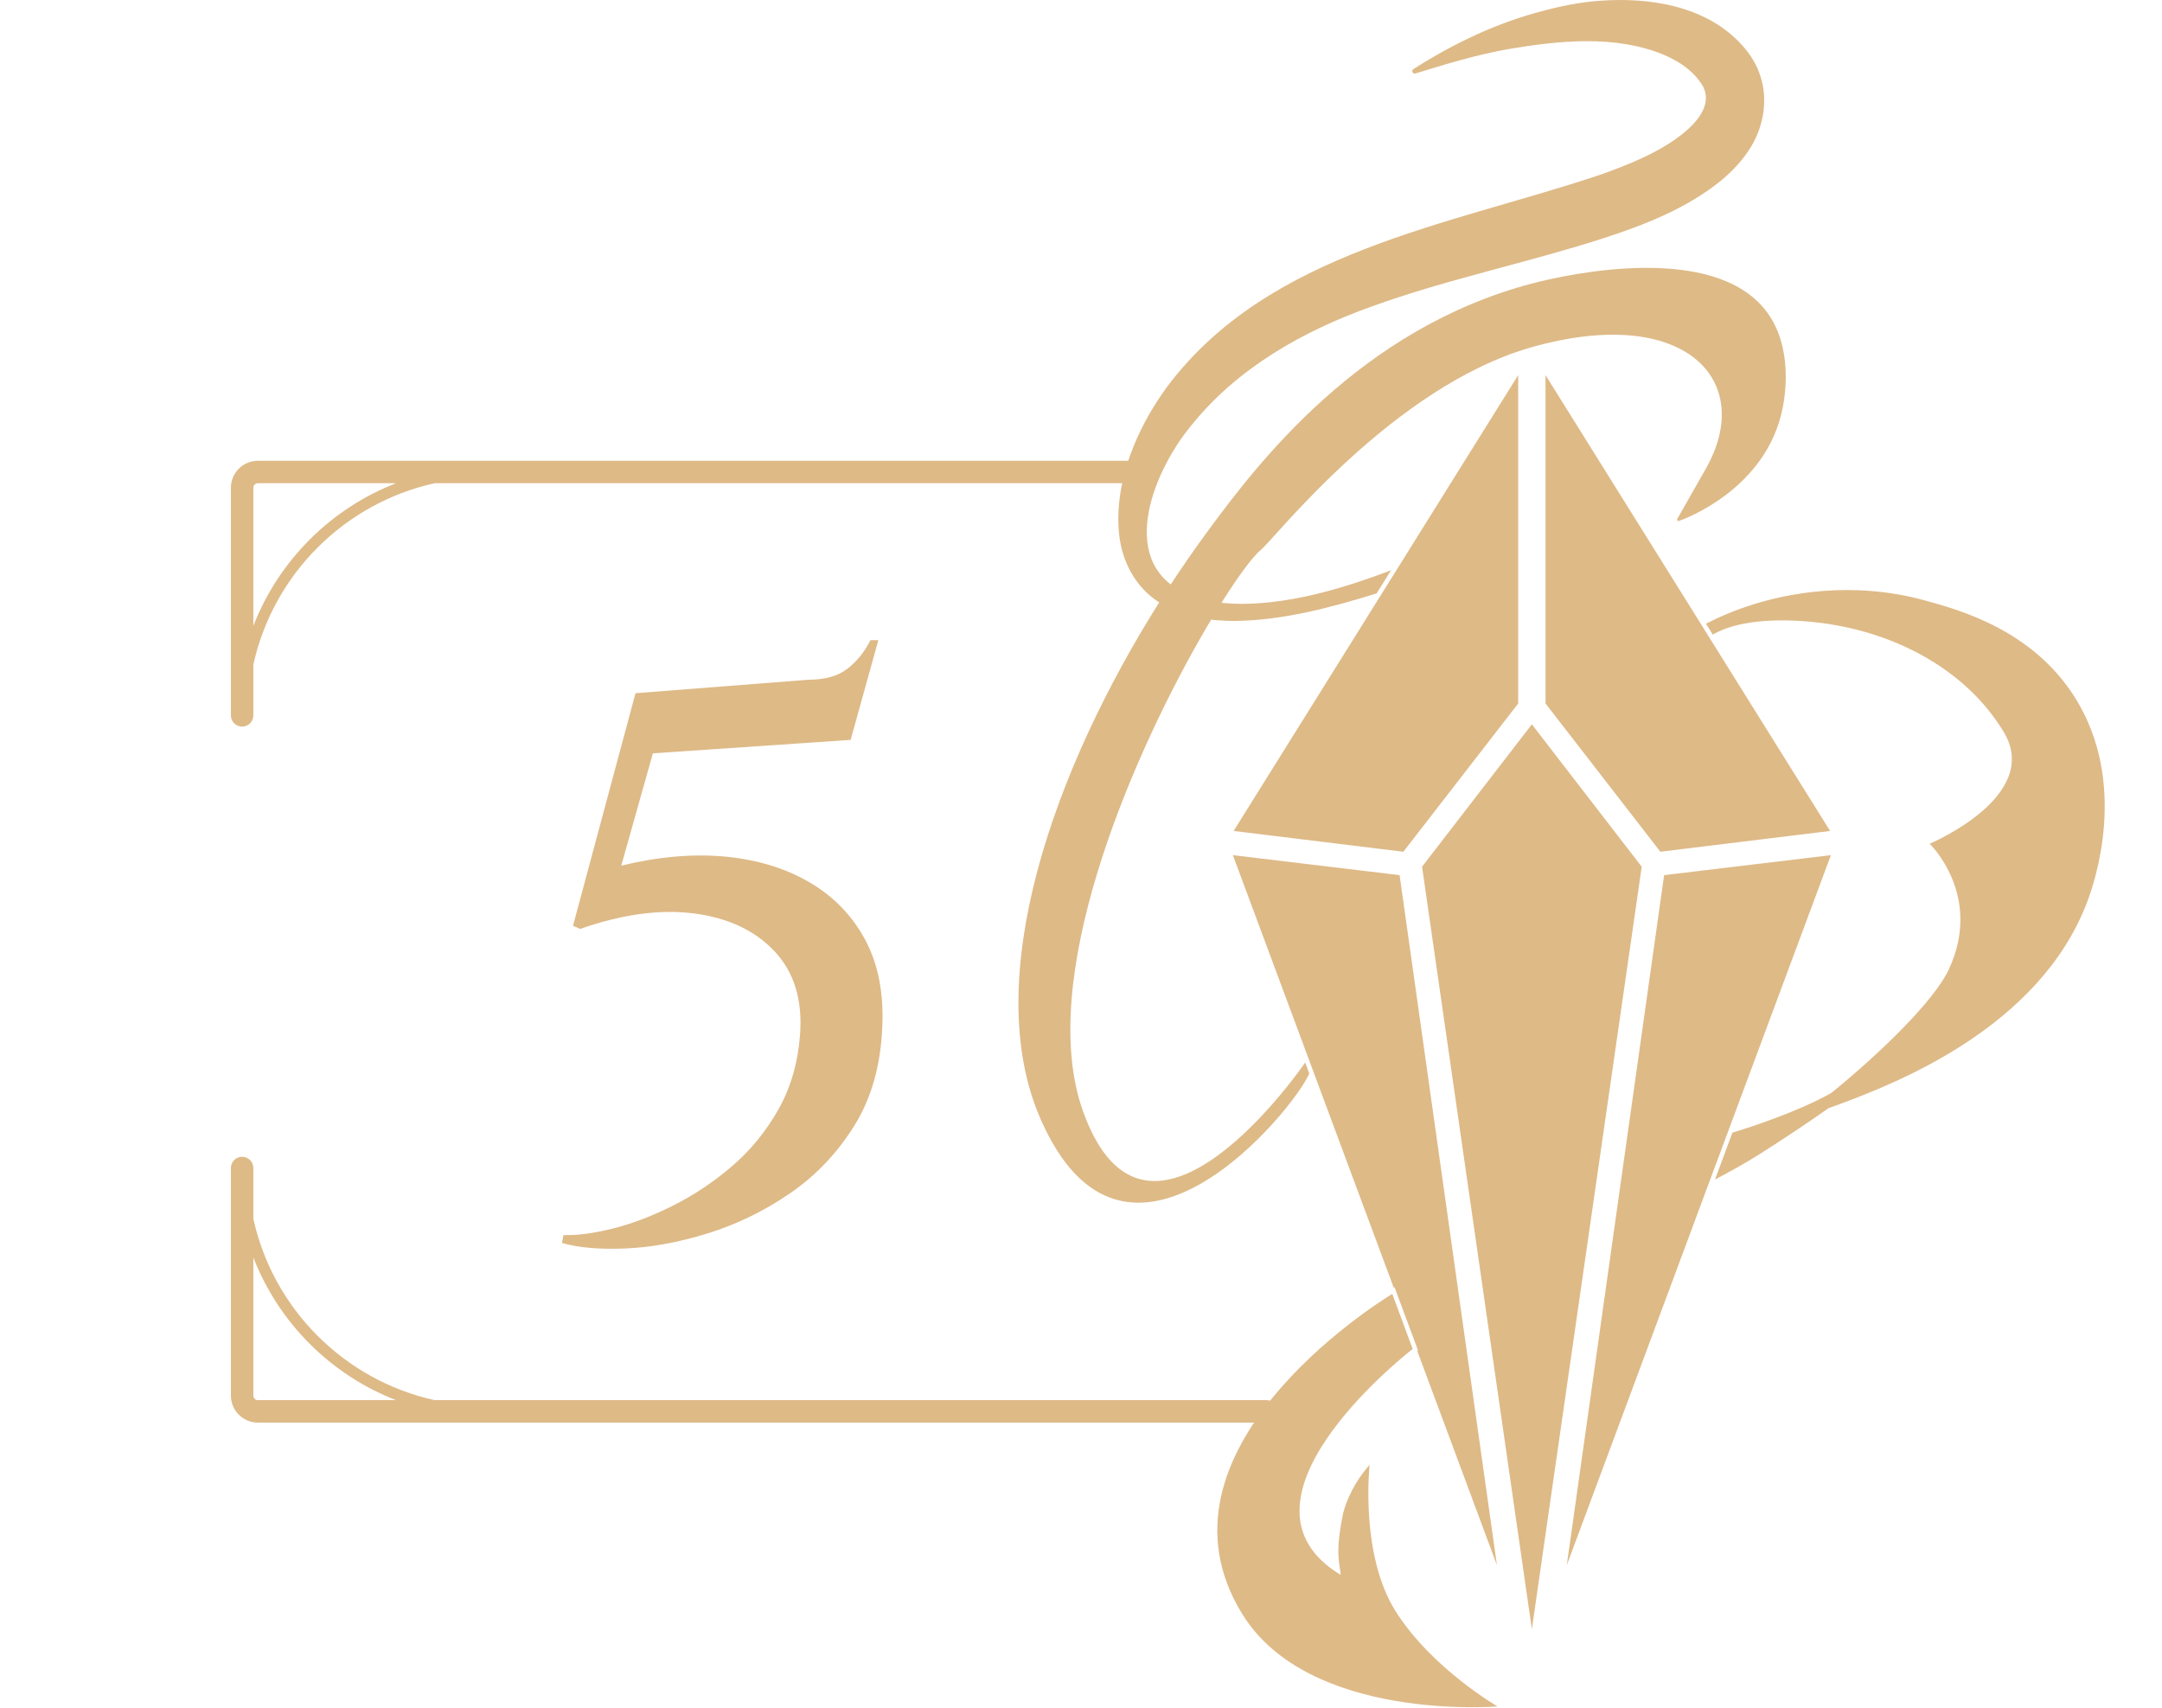
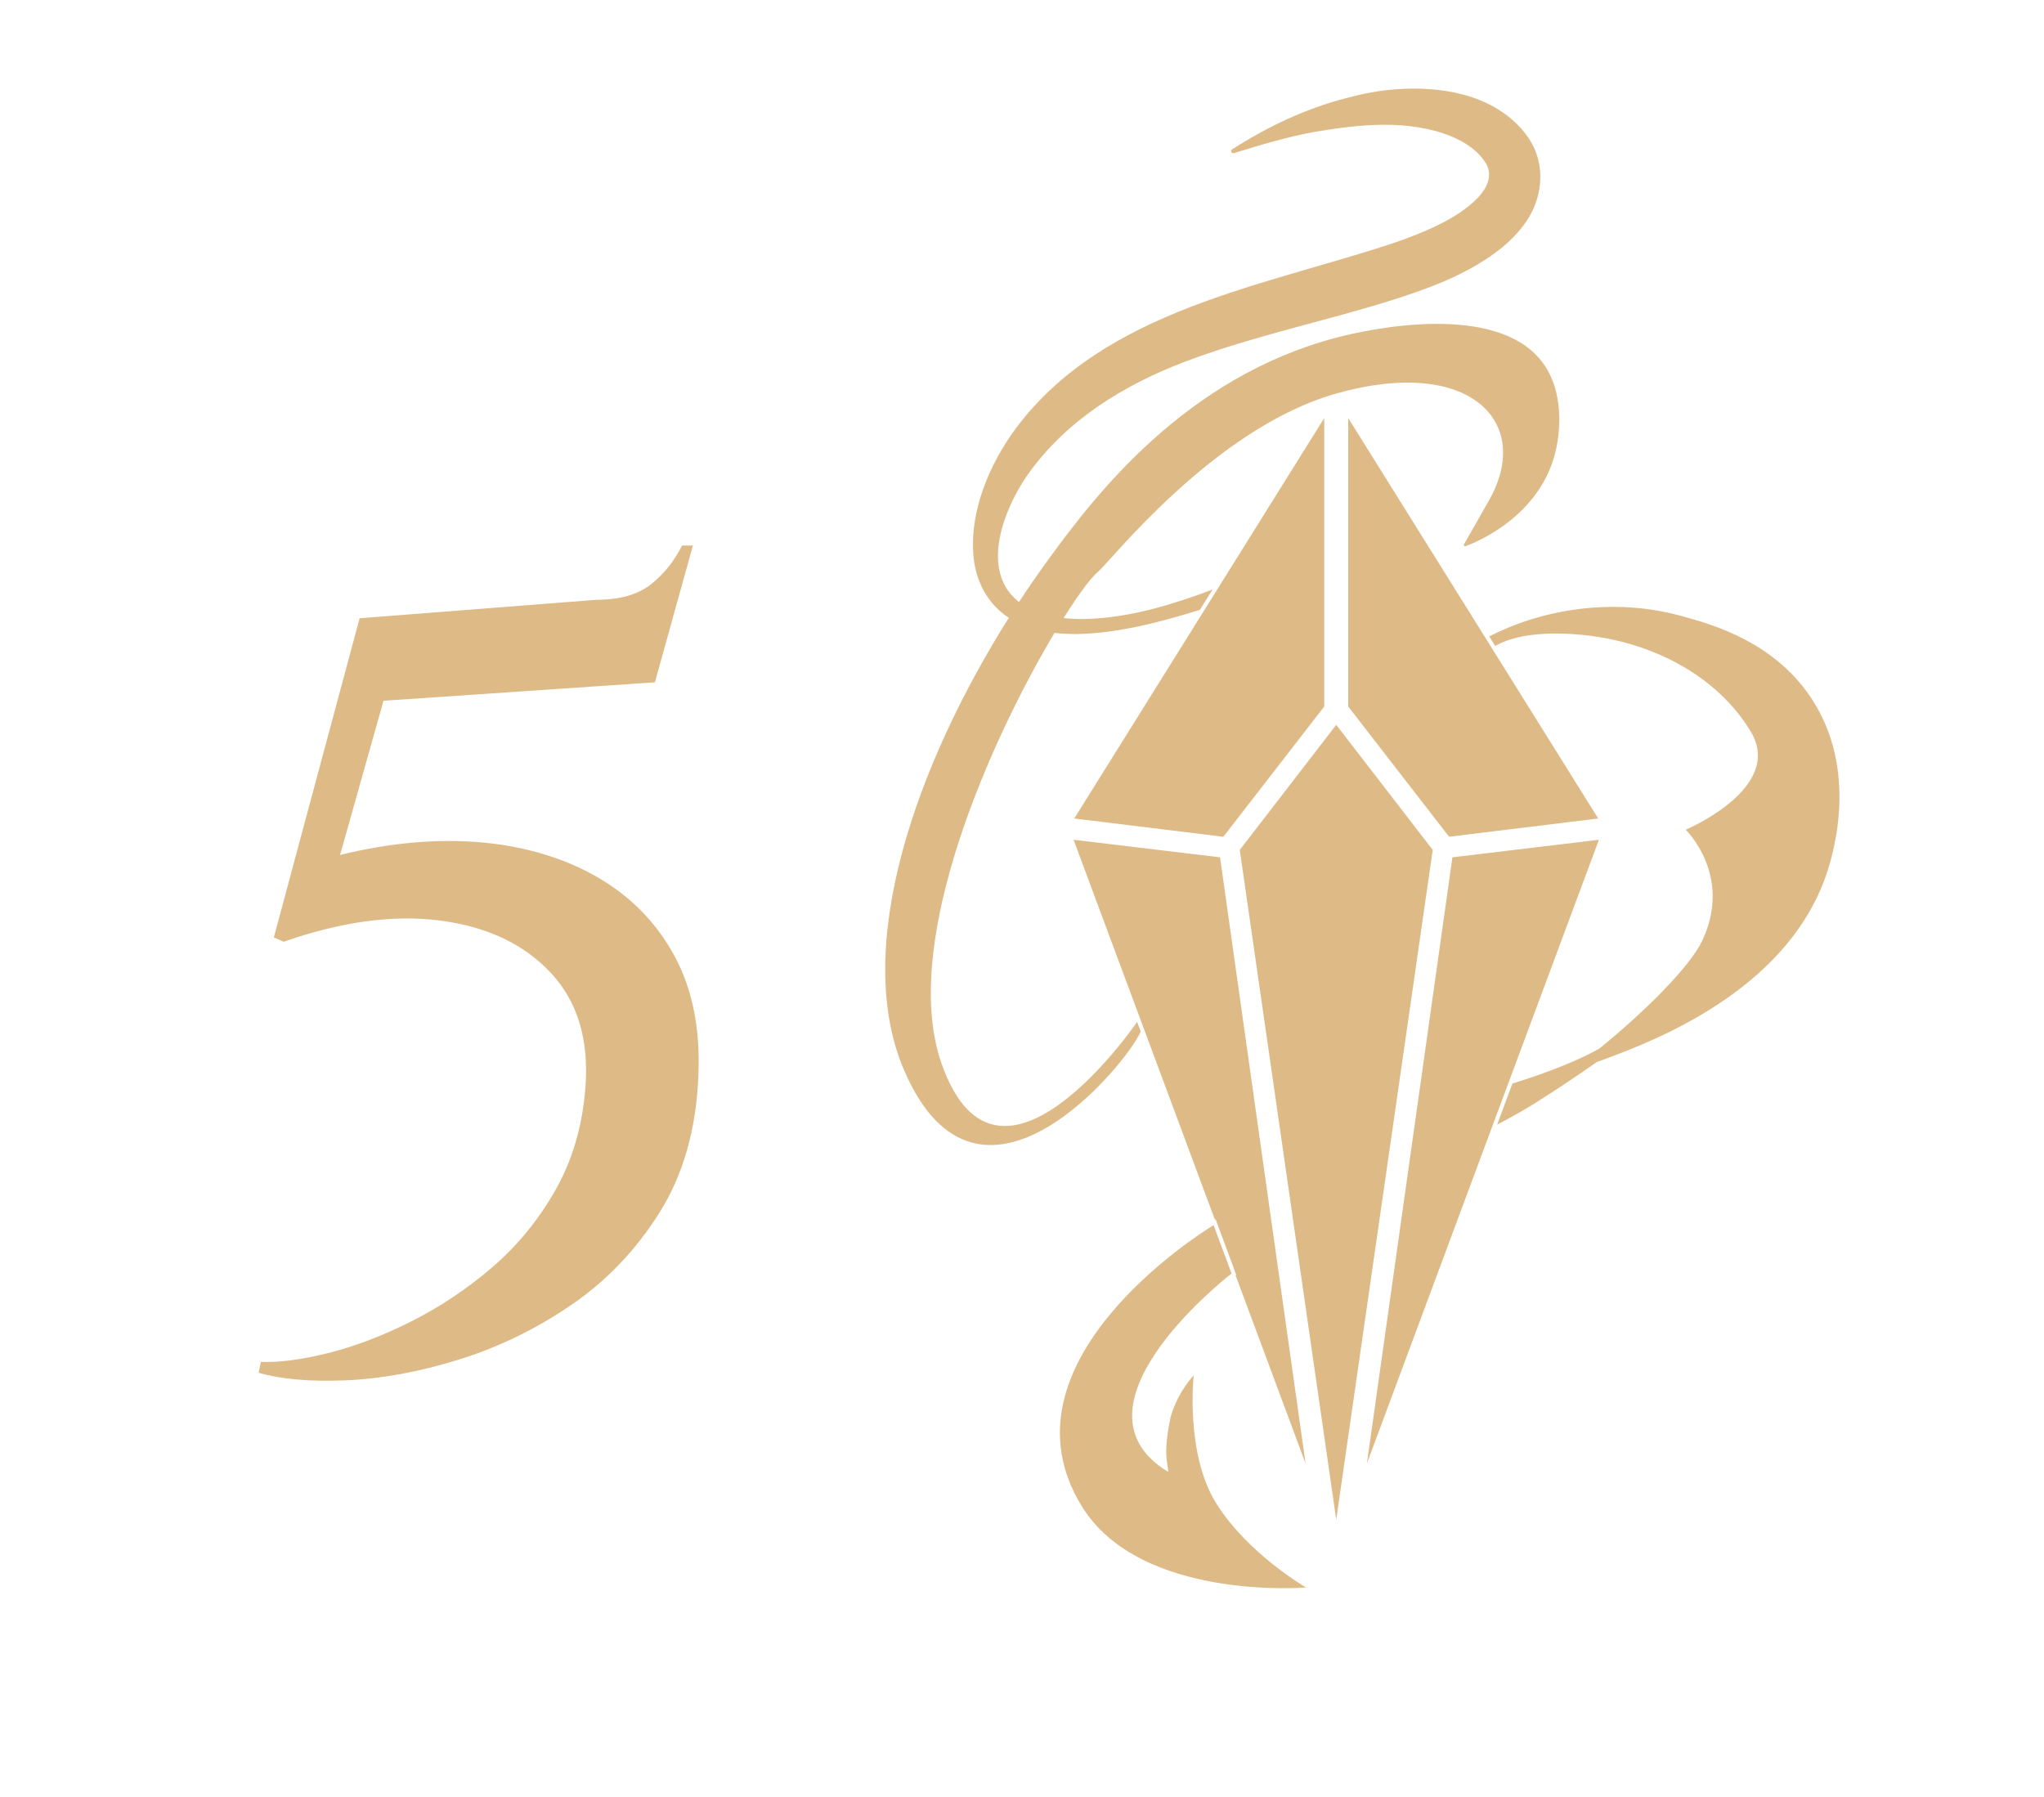
- <svg xmlns="http://www.w3.org/2000/svg" xmlns:ns1="https://www.affinity.studio/" width="100%" height="100%" viewBox="0 0 4955 3913" version="1.1" xml:space="preserve" style="fill-rule:evenodd;clip-rule:evenodd;stroke-linejoin:round;stroke-miterlimit:2;">
-   <g transform="matrix(1,0,0,1,-22593,0)">
-     <g id="Ether-Cost-5" ns1:id="Ether Cost 5" transform="matrix(4.398482,0,0,4.166667,22593.207,0)">
+ <svg xmlns="http://www.w3.org/2000/svg" xmlns:ns1="https://www.affinity.studio/" width="100%" height="100%" viewBox="0 0 3413 3000" version="1.1" xml:space="preserve" style="fill-rule:evenodd;clip-rule:evenodd;stroke-linejoin:round;stroke-miterlimit:2;">
+   <g transform="matrix(1,0,0,1,-24011,0)">
+     <g id="Ether-Cost-5" ns1:id="Ether Cost 5" transform="matrix(3.029259,0,0,3.194742,24011.177,0)">
      <rect x="0" y="0" width="1126.31" height="939.043" style="fill:none;" />
-       <clipPath id="_clip1">
-         <rect x="0" y="0" width="1126.31" height="939.043" />
-       </clipPath>
-       <g clip-path="url(#_clip1)">
-         <g id="_--5-Ether" ns1:id="+ 5 Ether" transform="matrix(0.947296,0,0,1,29.68028,0)">
-           <g id="Ether-Icon" ns1:id="Ether Icon" transform="matrix(1,0,0,1,936.9351,903.7052)">
-             <path d="M0,-861.776C-1.942,-868.034 -5.481,-873.707 -9.836,-878.56C-29.439,-900.576 -61.103,-905.357 -88.638,-903.256C-99.188,-902.499 -109.566,-900.413 -119.751,-897.674C-145.08,-891.157 -168.957,-879.692 -190.886,-865.684C-192.176,-864.855 -191.251,-862.831 -189.778,-863.282C-181.238,-865.881 -172.779,-868.538 -164.286,-870.825C-155.812,-873.155 -147.329,-875.126 -138.837,-876.68C-110.832,-881.375 -80.357,-884.636 -53.507,-873.731C-44.406,-869.904 -35.971,-864.198 -31.252,-855.566C-26.691,-845.481 -35.414,-835.981 -42.929,-830.002C-55.627,-819.903 -72.516,-813.088 -88.092,-807.588C-170.285,-779.942 -270.504,-765.638 -326.309,-691.007C-342.925,-668.439 -355.604,-638.794 -352.789,-610.209C-351.273,-594.768 -343.572,-580.295 -330.217,-572.042C-317.941,-564.374 -303.204,-562.149 -288.967,-562.14C-262.352,-562.528 -236.222,-569.524 -211.099,-577.312L-203.158,-590.034C-206.265,-588.855 -209.377,-587.709 -212.499,-586.596C-224.871,-582.199 -237.454,-578.353 -250.287,-575.591C-258.775,-573.802 -267.363,-572.474 -276.005,-571.898C-288.525,-571.049 -301.516,-571.63 -313.284,-576.118C-355.019,-592.331 -334.595,-643.287 -313.654,-668.938C-288.281,-700.967 -251.644,-721.721 -213.463,-735.244C-172.438,-750.096 -128.421,-759.121 -86.845,-772.5C-64.024,-779.923 -40.934,-788.804 -21.896,-804.188C-15.374,-809.587 -9.37,-815.898 -4.987,-823.269C1.774,-834.552 4.201,-848.919 0,-861.776M173.318,-519.536C149.988,-557.13 109.651,-568.188 90.49,-573.443C49.801,-584.596 14.423,-576.991 -3.798,-571.311C-14.033,-568.121 -22.797,-564.305 -29.949,-560.667L-26.194,-554.657C-18.617,-559.078 -3.888,-563.93 23.371,-562.049C70.49,-558.798 112.701,-536.358 133.888,-500.979C155.08,-465.607 93.081,-439.618 93.081,-439.618C93.081,-439.618 122.768,-411.101 103.484,-370.216C95.599,-353.5 67.06,-325.346 39.073,-302.593C21.077,-292.402 -4.665,-283.98 -15.399,-280.689L-24.985,-254.925C-17.044,-259.122 -8.975,-263.504 -0.838,-268.641C12.671,-277.175 25.441,-285.72 37.479,-294.171C38.984,-294.702 41.211,-295.486 44.037,-296.549C72.84,-307.36 153.648,-337.854 179.904,-408.051C183.659,-418.09 202.563,-472.406 173.318,-519.536M2.777,-733.094C-26.104,-769.865 -103.889,-753.496 -125.719,-747.743C-220.315,-722.818 -276.635,-648.99 -305.236,-609.857C-306.971,-607.484 -308.695,-605.089 -310.407,-602.677C-316.994,-593.404 -323.424,-583.84 -329.635,-574.053L-329.635,-574.047C-389.251,-480.139 -429.123,-365.42 -396.341,-289.095C-349.244,-179.462 -256.394,-293.745 -248.341,-312.895C-248.291,-313.018 -248.229,-313.158 -248.168,-313.309L-250.384,-319.258C-250.457,-319.174 -250.524,-319.09 -250.596,-319.006C-250.596,-319.006 -337.112,-192.467 -372.697,-292.727C-398.104,-364.312 -347.689,-482.624 -309.417,-550.342C-306.54,-555.429 -303.737,-560.231 -301.034,-564.702C-289.332,-584.092 -279.612,-597.349 -274.911,-601.116C-267.541,-607.025 -202.302,-691.078 -125.804,-712.729C-41.499,-736.591 -2.209,-694.374 -30.184,-645.638C-35.438,-636.483 -42.529,-623.959 -45.724,-618.301C-46.138,-617.568 -45.276,-616.779 -44.582,-617.255C-42.288,-618.038 3.466,-634.496 12.263,-679.45C13.152,-683.982 18.777,-712.724 2.777,-733.094M-200.517,-17.215C-220.495,-48.62 -214.966,-97.994 -214.966,-97.994C-219.437,-92.952 -225.985,-84.122 -229.499,-71.553C-234.301,-48.161 -231.212,-43.83 -230.893,-37.467C-296.697,-77.188 -198.738,-155.852 -191.675,-161.409C-191.412,-161.611 -191.278,-161.717 -191.278,-161.717L-202.498,-192.008C-202.498,-192.008 -202.655,-191.913 -202.951,-191.734C-211.586,-186.435 -340.128,-105.56 -285.085,-16.034C-248.436,43.581 -144.612,34.896 -144.612,34.896C-144.612,34.896 -180.533,14.185 -200.517,-17.215M-28.294,-553.347L-32.041,-559.362L-118.203,-697.37L-118.203,-516.761L-55.043,-435.21L38.319,-446.648L-28.294,-553.347ZM-52.971,-422.341L-106.518,-42.783L-27.308,-255.785L-17.718,-281.548L38.763,-433.336L-52.971,-422.341ZM-201.062,-588.723L-209,-576.003L-211.318,-572.329L-217.604,-562.221L-289.764,-446.648L-196.403,-435.21L-133.241,-516.761L-133.241,-697.37L-201.062,-588.723ZM-202.498,-192.008C-202.498,-192.008 -202.655,-191.913 -202.951,-191.734L-191.675,-161.409C-191.412,-161.611 -191.278,-161.717 -191.278,-161.717L-202.498,-192.008ZM-202.498,-192.008C-202.498,-192.008 -202.655,-191.913 -202.951,-191.734L-191.675,-161.409C-191.412,-161.611 -191.278,-161.717 -191.278,-161.717L-202.498,-192.008ZM-144.927,-42.783L-198.473,-422.341L-290.183,-433.336L-248.075,-320.129L-245.857,-314.163L-201.679,-195.385L-201.234,-195.656L-200.199,-192.87L-188.957,-162.572L-188.341,-160.895L-188.736,-160.575L-144.927,-42.783ZM-65.297,-426.975L-125.723,-7.603L-186.122,-426.975L-125.723,-505.298L-65.297,-426.975Z" style="fill:rgb(222,186,135);fill-rule:nonzero;" />
-           </g>
-           <g id="Inline-Frame" ns1:id="Inline Frame" transform="matrix(1,0,0,1,107.9718,268.284)">
-             <path d="M0,499.368L0,423.377C13.936,459.297 42.561,487.922 78.48,501.856L2.49,501.856C1.117,501.856 0,500.741 0,499.368M557.401,501.856L99.751,501.856C50.095,490.921 10.932,451.756 0,402.099L0,374.164C0,370.754 -2.764,367.989 -6.174,367.989C-9.584,367.989 -12.348,370.754 -12.348,374.164L-12.348,499.368C-12.348,507.549 -5.692,514.206 2.49,514.206L557.401,514.206C560.811,514.206 563.575,511.441 563.575,508.032C563.575,504.621 560.811,501.856 557.401,501.856M2.49,-2.49L78.48,-2.49C42.561,11.446 13.936,40.071 0,75.991L0,0C0,-1.373 1.117,-2.49 2.49,-2.49M-6.174,131.379C-2.764,131.379 0,128.614 0,125.205L0,97.269C10.932,47.612 50.095,8.446 99.751,-2.49L487.083,-2.49C490.493,-2.49 493.257,-5.254 493.257,-8.664C493.257,-12.073 490.493,-14.838 487.083,-14.838L2.49,-14.838C-5.692,-14.838 -12.348,-8.182 -12.348,0L-12.348,125.205C-12.348,128.614 -9.584,131.379 -6.174,131.379" style="fill:rgb(222,186,135);fill-rule:nonzero;" />
-           </g>
-           <g id="_5" ns1:id="5" transform="matrix(1,0,0,1,436.5124,632.4734)">
-             <path d="M0,-225.511L-108.768,-218.115L-126.171,-156.334C-105.872,-161.263 -86.946,-162.928 -69.394,-161.338C-51.848,-159.74 -36.403,-155.097 -23.059,-147.415C-9.721,-139.727 0.578,-129.21 7.832,-115.872C15.078,-102.528 18.273,-86.43 17.403,-67.579C16.533,-46.403 11.38,-28.273 1.958,-13.195C-7.471,1.89 -19.292,14.289 -33.5,24.004C-47.715,33.725 -62.8,41.04 -78.748,45.975C-94.703,50.904 -109.788,53.657 -123.996,54.241C-138.21,54.819 -149.814,53.806 -158.802,51.196L-157.932,46.845C-150.685,47.131 -141.766,45.975 -131.174,43.365C-120.59,40.754 -109.496,36.553 -97.891,30.747C-86.294,24.949 -75.417,17.695 -65.261,8.994C-55.111,0.292 -46.627,-10.075 -39.809,-22.114C-32.997,-34.147 -29.007,-47.851 -27.844,-63.229C-26.396,-82.372 -31.04,-97.667 -41.767,-109.129C-52.501,-120.584 -67.219,-127.545 -85.927,-130.012C-104.635,-132.473 -125.593,-129.645 -148.795,-121.528L-152.71,-123.269L-118.34,-251.18L-23.494,-258.577C-14.214,-258.577 -6.961,-260.602 -1.74,-264.668C3.481,-268.726 7.683,-273.947 10.877,-280.33L15.228,-280.33L0,-225.511Z" style="fill:rgb(222,186,135);fill-rule:nonzero;" />
-           </g>
+       <g id="_--5-Ether" ns1:id="+ 5 Ether" transform="matrix(1.375474,0,0,1.304226,-239.4716,-174.1422)">
+         <g id="Ether-Icon" ns1:id="Ether Icon" transform="matrix(0.64,0,0,0.64,790.0075,747.3992)">
+           <path d="M0,-861.776C-1.942,-868.034 -5.481,-873.707 -9.836,-878.56C-29.439,-900.576 -61.103,-905.357 -88.638,-903.256C-99.188,-902.499 -109.566,-900.413 -119.751,-897.674C-145.08,-891.157 -168.957,-879.692 -190.886,-865.684C-192.176,-864.855 -191.251,-862.831 -189.778,-863.282C-181.238,-865.881 -172.779,-868.538 -164.286,-870.825C-155.812,-873.155 -147.329,-875.126 -138.837,-876.68C-110.832,-881.375 -80.357,-884.636 -53.507,-873.731C-44.406,-869.904 -35.971,-864.198 -31.252,-855.566C-26.691,-845.481 -35.414,-835.981 -42.929,-830.002C-55.627,-819.903 -72.516,-813.088 -88.092,-807.588C-170.285,-779.942 -270.504,-765.638 -326.309,-691.007C-342.925,-668.439 -355.604,-638.794 -352.789,-610.209C-351.273,-594.768 -343.572,-580.295 -330.217,-572.042C-317.941,-564.374 -303.204,-562.149 -288.967,-562.14C-262.352,-562.528 -236.222,-569.524 -211.099,-577.312L-203.158,-590.034C-206.265,-588.855 -209.377,-587.709 -212.499,-586.596C-224.871,-582.199 -237.454,-578.353 -250.287,-575.591C-258.775,-573.802 -267.363,-572.474 -276.005,-571.898C-288.525,-571.049 -301.516,-571.63 -313.284,-576.118C-355.019,-592.331 -334.595,-643.287 -313.654,-668.938C-288.281,-700.967 -251.644,-721.721 -213.463,-735.244C-172.438,-750.096 -128.421,-759.121 -86.845,-772.5C-64.024,-779.923 -40.934,-788.804 -21.896,-804.188C-15.374,-809.587 -9.37,-815.898 -4.987,-823.269C1.774,-834.552 4.201,-848.919 0,-861.776M173.318,-519.536C149.988,-557.13 109.651,-568.188 90.49,-573.443C49.801,-584.596 14.423,-576.991 -3.798,-571.311C-14.033,-568.121 -22.797,-564.305 -29.949,-560.667L-26.194,-554.657C-18.617,-559.078 -3.888,-563.93 23.371,-562.049C70.49,-558.798 112.701,-536.358 133.888,-500.979C155.08,-465.607 93.081,-439.618 93.081,-439.618C93.081,-439.618 122.768,-411.101 103.484,-370.216C95.599,-353.5 67.06,-325.346 39.073,-302.593C21.077,-292.402 -4.665,-283.98 -15.399,-280.689L-24.985,-254.925C-17.044,-259.122 -8.975,-263.504 -0.838,-268.641C12.671,-277.175 25.441,-285.72 37.479,-294.171C38.984,-294.702 41.211,-295.486 44.037,-296.549C72.84,-307.36 153.648,-337.854 179.904,-408.051C183.659,-418.09 202.563,-472.406 173.318,-519.536M2.777,-733.094C-26.104,-769.865 -103.889,-753.496 -125.719,-747.743C-220.315,-722.818 -276.635,-648.99 -305.236,-609.857C-306.971,-607.484 -308.695,-605.089 -310.407,-602.677C-316.994,-593.404 -323.424,-583.84 -329.635,-574.053L-329.635,-574.047C-389.251,-480.139 -429.123,-365.42 -396.341,-289.095C-349.244,-179.462 -256.394,-293.745 -248.341,-312.895C-248.291,-313.018 -248.229,-313.158 -248.168,-313.309L-250.384,-319.258C-250.457,-319.174 -250.524,-319.09 -250.596,-319.006C-250.596,-319.006 -337.112,-192.467 -372.697,-292.727C-398.104,-364.312 -347.689,-482.624 -309.417,-550.342C-306.54,-555.429 -303.737,-560.231 -301.034,-564.702C-289.332,-584.092 -279.612,-597.349 -274.911,-601.116C-267.541,-607.025 -202.302,-691.078 -125.804,-712.729C-41.499,-736.591 -2.209,-694.374 -30.184,-645.638C-35.438,-636.483 -42.529,-623.959 -45.724,-618.301C-46.138,-617.568 -45.276,-616.779 -44.582,-617.255C-42.288,-618.038 3.466,-634.496 12.263,-679.45C13.152,-683.982 18.777,-712.724 2.777,-733.094M-200.517,-17.215C-220.495,-48.62 -214.966,-97.994 -214.966,-97.994C-219.437,-92.952 -225.985,-84.122 -229.499,-71.553C-234.301,-48.161 -231.212,-43.83 -230.893,-37.467C-296.697,-77.188 -198.738,-155.852 -191.675,-161.409C-191.412,-161.611 -191.278,-161.717 -191.278,-161.717L-202.498,-192.008C-202.498,-192.008 -202.655,-191.913 -202.951,-191.734C-211.586,-186.435 -340.128,-105.56 -285.085,-16.034C-248.436,43.581 -144.612,34.896 -144.612,34.896C-144.612,34.896 -180.533,14.185 -200.517,-17.215M-28.294,-553.347L-32.041,-559.362L-118.203,-697.37L-118.203,-516.761L-55.043,-435.21L38.319,-446.648L-28.294,-553.347ZM-52.971,-422.341L-106.518,-42.783L-27.308,-255.785L-17.718,-281.548L38.763,-433.336L-52.971,-422.341ZM-201.062,-588.723L-209,-576.003L-211.318,-572.329L-217.604,-562.221L-289.764,-446.648L-196.403,-435.21L-133.241,-516.761L-133.241,-697.37L-201.062,-588.723ZM-202.498,-192.008C-202.498,-192.008 -202.655,-191.913 -202.951,-191.734L-191.675,-161.409C-191.412,-161.611 -191.278,-161.717 -191.278,-161.717L-202.498,-192.008ZM-202.498,-192.008C-202.498,-192.008 -202.655,-191.913 -202.951,-191.734L-191.675,-161.409C-191.412,-161.611 -191.278,-161.717 -191.278,-161.717L-202.498,-192.008ZM-144.927,-42.783L-198.473,-422.341L-290.183,-433.336L-248.075,-320.129L-245.857,-314.163L-201.679,-195.385L-201.234,-195.656L-200.199,-192.87L-188.957,-162.572L-188.341,-160.895L-188.736,-160.575L-144.927,-42.783ZM-65.297,-426.975L-125.723,-7.603L-186.122,-426.975L-125.723,-505.298L-65.297,-426.975Z" style="fill:rgb(222,186,135);fill-rule:nonzero;" />
+         </g>
+         <g id="_5" ns1:id="5" transform="matrix(1,0,0,1,436.5124,632.4734)">
+           <path d="M0,-225.511L-108.768,-218.115L-126.171,-156.334C-105.872,-161.263 -86.946,-162.928 -69.394,-161.338C-51.848,-159.74 -36.403,-155.097 -23.059,-147.415C-9.721,-139.727 0.578,-129.21 7.832,-115.872C15.078,-102.528 18.273,-86.43 17.403,-67.579C16.533,-46.403 11.38,-28.273 1.958,-13.195C-7.471,1.89 -19.292,14.289 -33.5,24.004C-47.715,33.725 -62.8,41.04 -78.748,45.975C-94.703,50.904 -109.788,53.657 -123.996,54.241C-138.21,54.819 -149.814,53.806 -158.802,51.196L-157.932,46.845C-150.685,47.131 -141.766,45.975 -131.174,43.365C-120.59,40.754 -109.496,36.553 -97.891,30.747C-86.294,24.949 -75.417,17.695 -65.261,8.994C-55.111,0.292 -46.627,-10.075 -39.809,-22.114C-32.997,-34.147 -29.007,-47.851 -27.844,-63.229C-26.396,-82.372 -31.04,-97.667 -41.767,-109.129C-52.501,-120.584 -67.219,-127.545 -85.927,-130.012C-104.635,-132.473 -125.593,-129.645 -148.795,-121.528L-152.71,-123.269L-118.34,-251.18L-23.494,-258.577C-14.214,-258.577 -6.961,-260.602 -1.74,-264.668C3.481,-268.726 7.683,-273.947 10.877,-280.33L15.228,-280.33L0,-225.511Z" style="fill:rgb(222,186,135);fill-rule:nonzero;" />
        </g>
      </g>
    </g>
  </g>
</svg>
